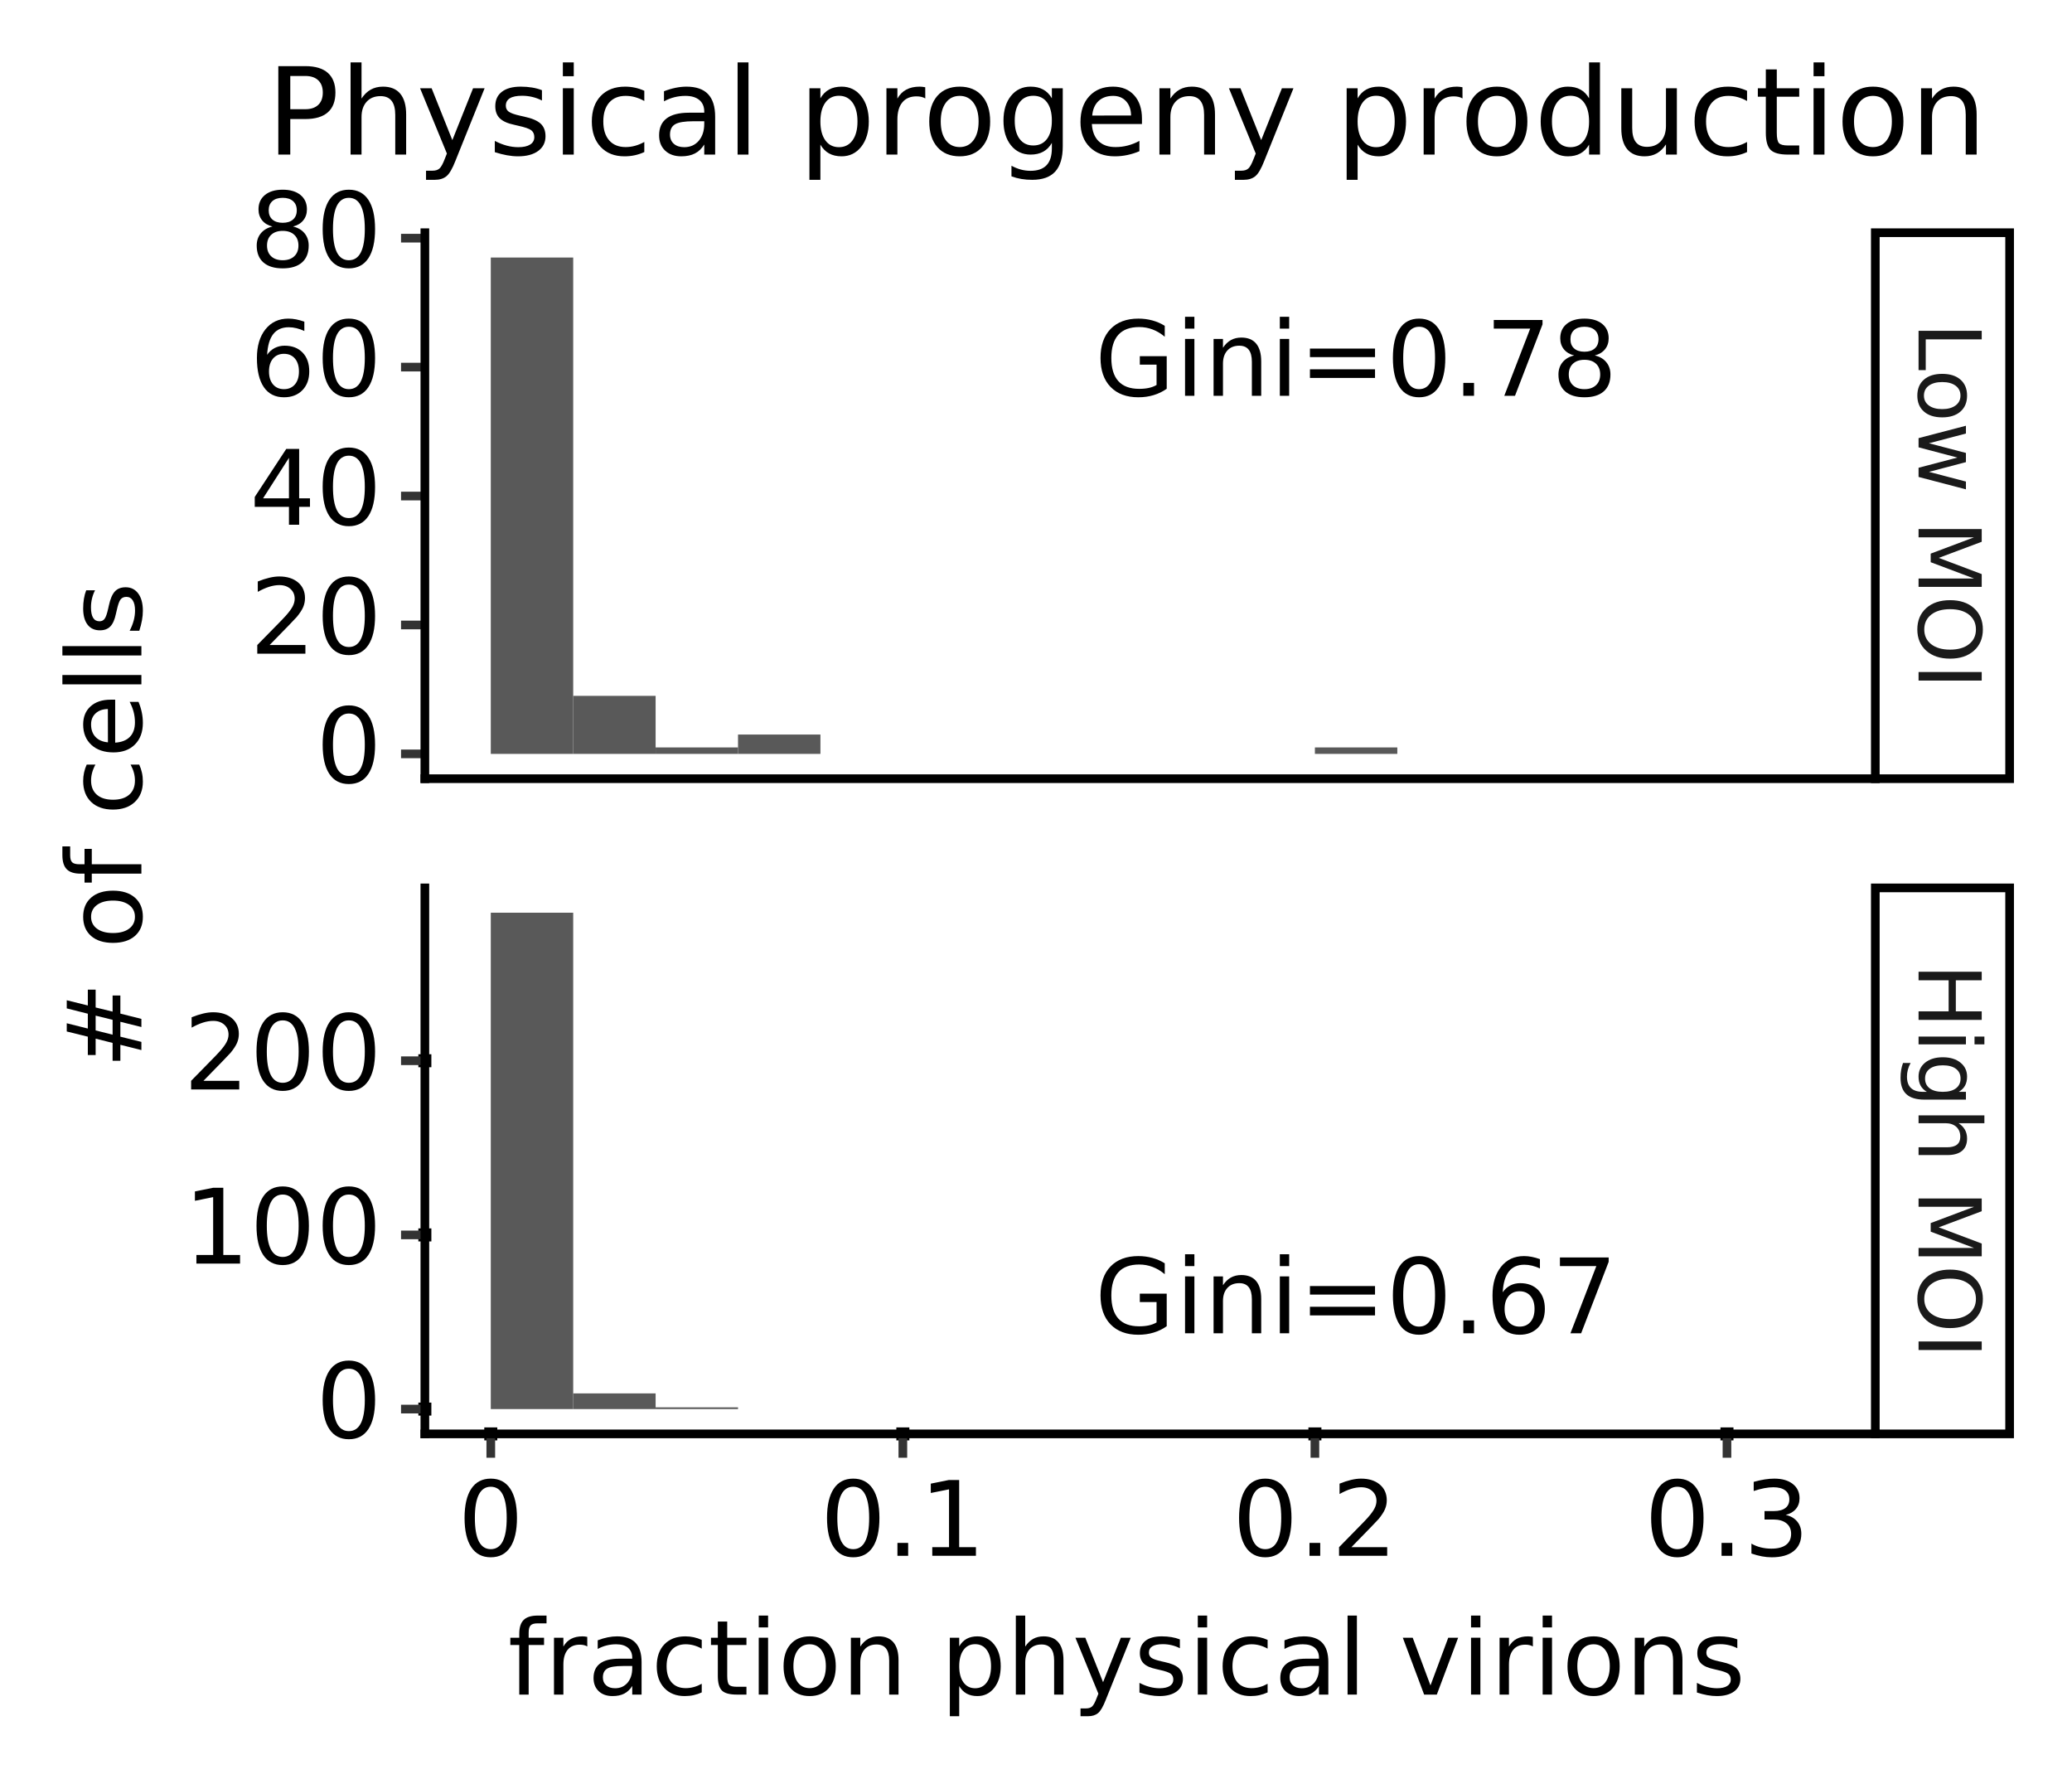
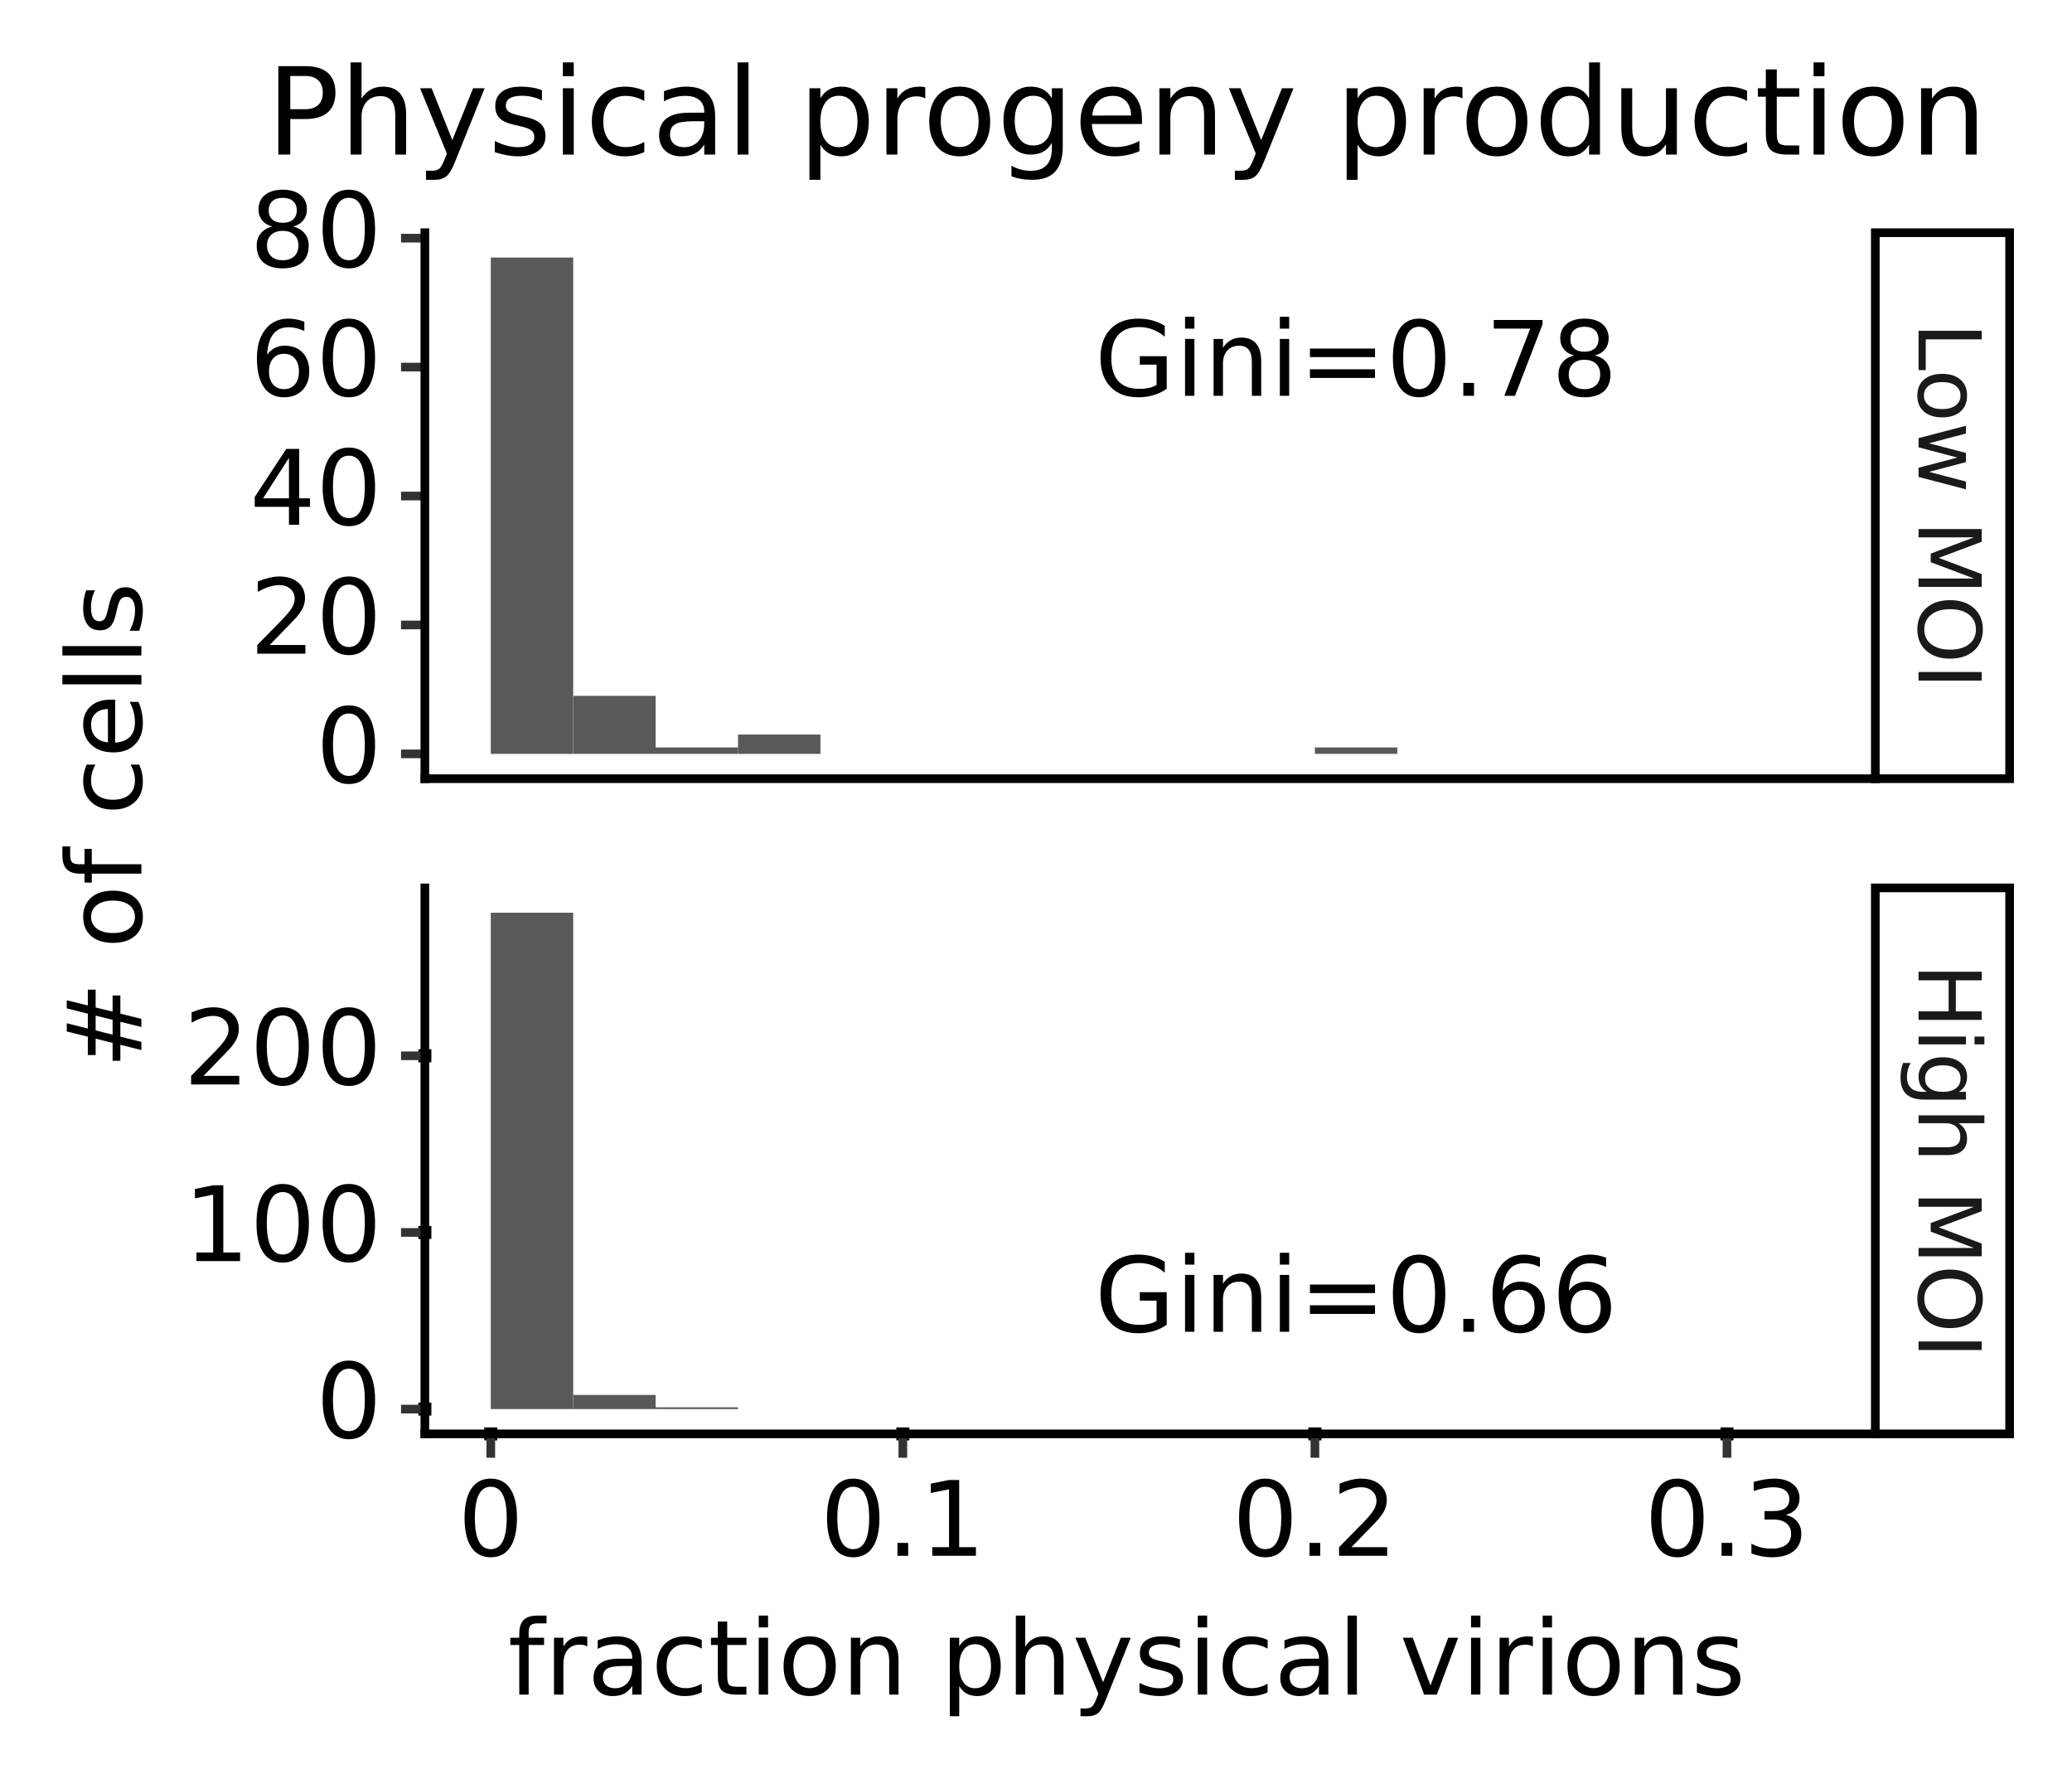
<svg xmlns="http://www.w3.org/2000/svg" xmlns:xlink="http://www.w3.org/1999/xlink" width="239.134pt" height="205.229pt" viewBox="0 0 239.134 205.229" version="1.1">
  <defs>
    <style type="text/css">*{stroke-linejoin: round; stroke-linecap: butt}</style>
  </defs>
  <g id="figure_1">
    <g id="patch_1">
      <path d="M 0 205.229  L 239.134 205.229  L 239.134 0  L 0 0  z " style="fill: #ffffff; stroke: #ffffff; stroke-linejoin: miter" />
    </g>
    <g id="axes_1">
      <g id="patch_2">
        <path d="M 49.034 89.851  L 216.434 89.851  L 216.434 26.851  L 49.034 26.851  z " style="fill: #ffffff" />
      </g>
      <g id="matplotlib.axis_1">
        <g id="xtick_1" />
        <g id="xtick_2" />
        <g id="xtick_3" />
        <g id="xtick_4" />
        <g id="xtick_5" />
        <g id="xtick_6" />
        <g id="xtick_7" />
      </g>
      <g id="matplotlib.axis_2">
        <g id="ytick_1">
          <g id="line2d_1">
            <path d="M 49.034 86.988  " style="fill: none; stroke: #000000; stroke-width: 1.5" />
            <defs>
-               <path id="m55d91dad5a" d="M 0 0  L -2.75 0  " style="stroke: #333333" />
+               <path id="mefd0b04735" d="M 0 0  L -2.75 0  " style="stroke: #333333" />
            </defs>
            <g>
-               <use xlink:href="#m55d91dad5a" x="49.034" y="86.988" style="stroke: #333333" />
+               <use xlink:href="#mefd0b04735" x="49.034" y="86.988" style="stroke: #333333" />
            </g>
          </g>
          <g id="text_1">
            <g transform="translate(36.44875 90.29876)scale(0.12 -0.12)">
              <defs>
                <path id="DejaVuSans-30" d="M 2034 4250  Q 1547 4250 1301 3770  Q 1056 3291 1056 2328  Q 1056 1369 1301 889  Q 1547 409 2034 409  Q 2525 409 2770 889  Q 3016 1369 3016 2328  Q 3016 3291 2770 3770  Q 2525 4250 2034 4250  z M 2034 4750  Q 2819 4750 3233 4129  Q 3647 3509 3647 2328  Q 3647 1150 3233 529  Q 2819 -91 2034 -91  Q 1250 -91 836 529  Q 422 1150 422 2328  Q 422 3509 836 4129  Q 1250 4750 2034 4750  z " transform="scale(0.015625)" />
              </defs>
              <use xlink:href="#DejaVuSans-30" />
            </g>
          </g>
        </g>
        <g id="ytick_2">
          <g id="line2d_2">
            <path d="M 49.034 72.111  " style="fill: none; stroke: #000000; stroke-width: 1.5" />
            <g>
-               <use xlink:href="#m55d91dad5a" x="49.034" y="72.111" style="stroke: #333333" />
+               <use xlink:href="#mefd0b04735" x="49.034" y="72.111" style="stroke: #333333" />
            </g>
          </g>
          <g id="text_2">
            <g transform="translate(28.81375 75.42273)scale(0.12 -0.12)">
              <defs>
                <path id="DejaVuSans-32" d="M 1228 531  L 3431 531  L 3431 0  L 469 0  L 469 531  Q 828 903 1448 1529  Q 2069 2156 2228 2338  Q 2531 2678 2651 2914  Q 2772 3150 2772 3378  Q 2772 3750 2511 3984  Q 2250 4219 1831 4219  Q 1534 4219 1204 4116  Q 875 4013 500 3803  L 500 4441  Q 881 4594 1212 4672  Q 1544 4750 1819 4750  Q 2544 4750 2975 4387  Q 3406 4025 3406 3419  Q 3406 3131 3298 2873  Q 3191 2616 2906 2266  Q 2828 2175 2409 1742  Q 1991 1309 1228 531  z " transform="scale(0.015625)" />
              </defs>
              <use xlink:href="#DejaVuSans-32" />
              <use xlink:href="#DejaVuSans-30" x="63.623" />
            </g>
          </g>
        </g>
        <g id="ytick_3">
          <g id="line2d_3">
            <path d="M 49.034 57.235  " style="fill: none; stroke: #000000; stroke-width: 1.5" />
            <g>
-               <use xlink:href="#m55d91dad5a" x="49.034" y="57.235" style="stroke: #333333" />
+               <use xlink:href="#mefd0b04735" x="49.034" y="57.235" style="stroke: #333333" />
            </g>
          </g>
          <g id="text_3">
            <g transform="translate(28.81375 60.5467)scale(0.12 -0.12)">
              <defs>
                <path id="DejaVuSans-34" d="M 2419 4116  L 825 1625  L 2419 1625  L 2419 4116  z M 2253 4666  L 3047 4666  L 3047 1625  L 3713 1625  L 3713 1100  L 3047 1100  L 3047 0  L 2419 0  L 2419 1100  L 313 1100  L 313 1709  L 2253 4666  z " transform="scale(0.015625)" />
              </defs>
              <use xlink:href="#DejaVuSans-34" />
              <use xlink:href="#DejaVuSans-30" x="63.623" />
            </g>
          </g>
        </g>
        <g id="ytick_4">
          <g id="line2d_4">
            <path d="M 49.034 42.359  " style="fill: none; stroke: #000000; stroke-width: 1.5" />
            <g>
-               <use xlink:href="#m55d91dad5a" x="49.034" y="42.359" style="stroke: #333333" />
+               <use xlink:href="#mefd0b04735" x="49.034" y="42.359" style="stroke: #333333" />
            </g>
          </g>
          <g id="text_4">
            <g transform="translate(28.81375 45.67066)scale(0.12 -0.12)">
              <defs>
                <path id="DejaVuSans-36" d="M 2113 2584  Q 1688 2584 1439 2293  Q 1191 2003 1191 1497  Q 1191 994 1439 701  Q 1688 409 2113 409  Q 2538 409 2786 701  Q 3034 994 3034 1497  Q 3034 2003 2786 2293  Q 2538 2584 2113 2584  z M 3366 4563  L 3366 3988  Q 3128 4100 2886 4159  Q 2644 4219 2406 4219  Q 1781 4219 1451 3797  Q 1122 3375 1075 2522  Q 1259 2794 1537 2939  Q 1816 3084 2150 3084  Q 2853 3084 3261 2657  Q 3669 2231 3669 1497  Q 3669 778 3244 343  Q 2819 -91 2113 -91  Q 1303 -91 875 529  Q 447 1150 447 2328  Q 447 3434 972 4092  Q 1497 4750 2381 4750  Q 2619 4750 2861 4703  Q 3103 4656 3366 4563  z " transform="scale(0.015625)" />
              </defs>
              <use xlink:href="#DejaVuSans-36" />
              <use xlink:href="#DejaVuSans-30" x="63.623" />
            </g>
          </g>
        </g>
        <g id="ytick_5">
          <g id="line2d_5">
            <path d="M 49.034 27.483  " style="fill: none; stroke: #000000; stroke-width: 1.5" />
            <g>
-               <use xlink:href="#m55d91dad5a" x="49.034" y="27.483" style="stroke: #333333" />
+               <use xlink:href="#mefd0b04735" x="49.034" y="27.483" style="stroke: #333333" />
            </g>
          </g>
          <g id="text_5">
            <g transform="translate(28.81375 30.79463)scale(0.12 -0.12)">
              <defs>
                <path id="DejaVuSans-38" d="M 2034 2216  Q 1584 2216 1326 1975  Q 1069 1734 1069 1313  Q 1069 891 1326 650  Q 1584 409 2034 409  Q 2484 409 2743 651  Q 3003 894 3003 1313  Q 3003 1734 2745 1975  Q 2488 2216 2034 2216  z M 1403 2484  Q 997 2584 770 2862  Q 544 3141 544 3541  Q 544 4100 942 4425  Q 1341 4750 2034 4750  Q 2731 4750 3128 4425  Q 3525 4100 3525 3541  Q 3525 3141 3298 2862  Q 3072 2584 2669 2484  Q 3125 2378 3379 2068  Q 3634 1759 3634 1313  Q 3634 634 3220 271  Q 2806 -91 2034 -91  Q 1263 -91 848 271  Q 434 634 434 1313  Q 434 1759 690 2068  Q 947 2378 1403 2484  z M 1172 3481  Q 1172 3119 1398 2916  Q 1625 2713 2034 2713  Q 2441 2713 2670 2916  Q 2900 3119 2900 3481  Q 2900 3844 2670 4047  Q 2441 4250 2034 4250  Q 1625 4250 1398 4047  Q 1172 3844 1172 3481  z " transform="scale(0.015625)" />
              </defs>
              <use xlink:href="#DejaVuSans-38" />
              <use xlink:href="#DejaVuSans-30" x="63.623" />
            </g>
          </g>
        </g>
        <g id="ytick_6" />
        <g id="ytick_7" />
        <g id="ytick_8" />
        <g id="ytick_9" />
        <g id="text_6">
          <g transform="translate(16.31812 123.3265)rotate(-90)scale(0.12 -0.12)">
            <defs>
              <path id="DejaVuSans-23" d="M 3272 2816  L 2363 2816  L 2100 1772  L 3016 1772  L 3272 2816  z M 2803 4594  L 2478 3297  L 3391 3297  L 3719 4594  L 4219 4594  L 3897 3297  L 4872 3297  L 4872 2816  L 3775 2816  L 3519 1772  L 4513 1772  L 4513 1294  L 3397 1294  L 3072 0  L 2572 0  L 2894 1294  L 1978 1294  L 1656 0  L 1153 0  L 1478 1294  L 494 1294  L 494 1772  L 1594 1772  L 1856 2816  L 850 2816  L 850 3297  L 1978 3297  L 2297 4594  L 2803 4594  z " transform="scale(0.015625)" />
              <path id="DejaVuSans-20" transform="scale(0.015625)" />
              <path id="DejaVuSans-6f" d="M 1959 3097  Q 1497 3097 1228 2736  Q 959 2375 959 1747  Q 959 1119 1226 758  Q 1494 397 1959 397  Q 2419 397 2687 759  Q 2956 1122 2956 1747  Q 2956 2369 2687 2733  Q 2419 3097 1959 3097  z M 1959 3584  Q 2709 3584 3137 3096  Q 3566 2609 3566 1747  Q 3566 888 3137 398  Q 2709 -91 1959 -91  Q 1206 -91 779 398  Q 353 888 353 1747  Q 353 2609 779 3096  Q 1206 3584 1959 3584  z " transform="scale(0.015625)" />
              <path id="DejaVuSans-66" d="M 2375 4863  L 2375 4384  L 1825 4384  Q 1516 4384 1395 4259  Q 1275 4134 1275 3809  L 1275 3500  L 2222 3500  L 2222 3053  L 1275 3053  L 1275 0  L 697 0  L 697 3053  L 147 3053  L 147 3500  L 697 3500  L 697 3744  Q 697 4328 969 4595  Q 1241 4863 1831 4863  L 2375 4863  z " transform="scale(0.015625)" />
              <path id="DejaVuSans-63" d="M 3122 3366  L 3122 2828  Q 2878 2963 2633 3030  Q 2388 3097 2138 3097  Q 1578 3097 1268 2742  Q 959 2388 959 1747  Q 959 1106 1268 751  Q 1578 397 2138 397  Q 2388 397 2633 464  Q 2878 531 3122 666  L 3122 134  Q 2881 22 2623 -34  Q 2366 -91 2075 -91  Q 1284 -91 818 406  Q 353 903 353 1747  Q 353 2603 823 3093  Q 1294 3584 2113 3584  Q 2378 3584 2631 3529  Q 2884 3475 3122 3366  z " transform="scale(0.015625)" />
              <path id="DejaVuSans-65" d="M 3597 1894  L 3597 1613  L 953 1613  Q 991 1019 1311 708  Q 1631 397 2203 397  Q 2534 397 2845 478  Q 3156 559 3463 722  L 3463 178  Q 3153 47 2828 -22  Q 2503 -91 2169 -91  Q 1331 -91 842 396  Q 353 884 353 1716  Q 353 2575 817 3079  Q 1281 3584 2069 3584  Q 2775 3584 3186 3129  Q 3597 2675 3597 1894  z M 3022 2063  Q 3016 2534 2758 2815  Q 2500 3097 2075 3097  Q 1594 3097 1305 2825  Q 1016 2553 972 2059  L 3022 2063  z " transform="scale(0.015625)" />
              <path id="DejaVuSans-6c" d="M 603 4863  L 1178 4863  L 1178 0  L 603 0  L 603 4863  z " transform="scale(0.015625)" />
              <path id="DejaVuSans-73" d="M 2834 3397  L 2834 2853  Q 2591 2978 2328 3040  Q 2066 3103 1784 3103  Q 1356 3103 1142 2972  Q 928 2841 928 2578  Q 928 2378 1081 2264  Q 1234 2150 1697 2047  L 1894 2003  Q 2506 1872 2764 1633  Q 3022 1394 3022 966  Q 3022 478 2636 193  Q 2250 -91 1575 -91  Q 1294 -91 989 -36  Q 684 19 347 128  L 347 722  Q 666 556 975 473  Q 1284 391 1588 391  Q 1994 391 2212 530  Q 2431 669 2431 922  Q 2431 1156 2273 1281  Q 2116 1406 1581 1522  L 1381 1569  Q 847 1681 609 1914  Q 372 2147 372 2553  Q 372 3047 722 3315  Q 1072 3584 1716 3584  Q 2034 3584 2315 3537  Q 2597 3491 2834 3397  z " transform="scale(0.015625)" />
            </defs>
            <use xlink:href="#DejaVuSans-23" />
            <use xlink:href="#DejaVuSans-20" x="83.789" />
            <use xlink:href="#DejaVuSans-6f" x="115.576" />
            <use xlink:href="#DejaVuSans-66" x="176.758" />
            <use xlink:href="#DejaVuSans-20" x="211.963" />
            <use xlink:href="#DejaVuSans-63" x="243.75" />
            <use xlink:href="#DejaVuSans-65" x="298.73" />
            <use xlink:href="#DejaVuSans-6c" x="360.254" />
            <use xlink:href="#DejaVuSans-6c" x="388.037" />
            <use xlink:href="#DejaVuSans-73" x="415.82" />
          </g>
        </g>
      </g>
      <g id="PolyCollection_1">
-         <path d="M 56.643 86.988  L 56.643 29.715  L 66.154 29.715  L 66.154 86.988  z " clip-path="url(#p3b69193d3e)" style="fill: #595959" />
-         <path d="M 66.154 86.988  L 66.154 80.293  L 75.666 80.293  L 75.666 86.988  z " clip-path="url(#p3b69193d3e)" style="fill: #595959" />
-         <path d="M 75.666 86.988  L 75.666 86.244  L 85.177 86.244  L 85.177 86.988  z " clip-path="url(#p3b69193d3e)" style="fill: #595959" />
-         <path d="M 85.177 86.988  L 85.177 84.756  L 94.688 84.756  L 94.688 86.988  z " clip-path="url(#p3b69193d3e)" style="fill: #595959" />
-         <path d="M 94.688 86.988  L 94.688 86.988  L 104.2 86.988  L 104.2 86.988  z " clip-path="url(#p3b69193d3e)" style="fill: #595959" />
-         <path d="M 104.2 86.988  L 104.2 86.988  L 113.711 86.988  L 113.711 86.988  z " clip-path="url(#p3b69193d3e)" style="fill: #595959" />
-         <path d="M 113.711 86.988  L 113.711 86.988  L 123.222 86.988  L 123.222 86.988  z " clip-path="url(#p3b69193d3e)" style="fill: #595959" />
-         <path d="M 123.222 86.988  L 123.222 86.988  L 132.734 86.988  L 132.734 86.988  z " clip-path="url(#p3b69193d3e)" style="fill: #595959" />
-         <path d="M 132.734 86.988  L 132.734 86.988  L 142.245 86.988  L 142.245 86.988  z " clip-path="url(#p3b69193d3e)" style="fill: #595959" />
-         <path d="M 142.245 86.988  L 142.245 86.988  L 151.756 86.988  L 151.756 86.988  z " clip-path="url(#p3b69193d3e)" style="fill: #595959" />
-         <path d="M 151.756 86.988  L 151.756 86.244  L 161.268 86.244  L 161.268 86.988  z " clip-path="url(#p3b69193d3e)" style="fill: #595959" />
-         <path d="M 161.268 86.988  L 161.268 86.988  L 170.779 86.988  L 170.779 86.988  z " clip-path="url(#p3b69193d3e)" style="fill: #595959" />
-         <path d="M 170.779 86.988  L 170.779 86.988  L 180.291 86.988  L 180.291 86.988  z " clip-path="url(#p3b69193d3e)" style="fill: #595959" />
-         <path d="M 180.291 86.988  L 180.291 86.988  L 189.802 86.988  L 189.802 86.988  z " clip-path="url(#p3b69193d3e)" style="fill: #595959" />
-         <path d="M 189.802 86.988  L 189.802 86.988  L 199.313 86.988  L 199.313 86.988  z " clip-path="url(#p3b69193d3e)" style="fill: #595959" />
-         <path d="M 199.313 86.988  L 199.313 86.988  L 208.825 86.988  L 208.825 86.988  z " clip-path="url(#p3b69193d3e)" style="fill: #595959" />
+         <path d="M 56.643 86.988  L 56.643 29.715  L 66.154 29.715  L 66.154 86.988  z " clip-path="url(#pd4cbf4fcef)" style="fill: #595959" />
+         <path d="M 66.154 86.988  L 66.154 80.293  L 75.666 80.293  L 75.666 86.988  z " clip-path="url(#pd4cbf4fcef)" style="fill: #595959" />
+         <path d="M 75.666 86.988  L 75.666 86.244  L 85.177 86.244  L 85.177 86.988  z " clip-path="url(#pd4cbf4fcef)" style="fill: #595959" />
+         <path d="M 85.177 86.988  L 85.177 84.756  L 94.688 84.756  L 94.688 86.988  z " clip-path="url(#pd4cbf4fcef)" style="fill: #595959" />
+         <path d="M 94.688 86.988  L 94.688 86.988  L 104.2 86.988  L 104.2 86.988  z " clip-path="url(#pd4cbf4fcef)" style="fill: #595959" />
+         <path d="M 104.2 86.988  L 104.2 86.988  L 113.711 86.988  L 113.711 86.988  z " clip-path="url(#pd4cbf4fcef)" style="fill: #595959" />
+         <path d="M 113.711 86.988  L 113.711 86.988  L 123.222 86.988  L 123.222 86.988  z " clip-path="url(#pd4cbf4fcef)" style="fill: #595959" />
+         <path d="M 123.222 86.988  L 123.222 86.988  L 132.734 86.988  L 132.734 86.988  z " clip-path="url(#pd4cbf4fcef)" style="fill: #595959" />
+         <path d="M 132.734 86.988  L 132.734 86.988  L 142.245 86.988  L 142.245 86.988  z " clip-path="url(#pd4cbf4fcef)" style="fill: #595959" />
+         <path d="M 142.245 86.988  L 142.245 86.988  L 151.756 86.988  L 151.756 86.988  z " clip-path="url(#pd4cbf4fcef)" style="fill: #595959" />
+         <path d="M 151.756 86.988  L 151.756 86.244  L 161.268 86.244  L 161.268 86.988  z " clip-path="url(#pd4cbf4fcef)" style="fill: #595959" />
+         <path d="M 161.268 86.988  L 161.268 86.988  L 170.779 86.988  L 170.779 86.988  z " clip-path="url(#pd4cbf4fcef)" style="fill: #595959" />
+         <path d="M 170.779 86.988  L 170.779 86.988  L 180.291 86.988  L 180.291 86.988  z " clip-path="url(#pd4cbf4fcef)" style="fill: #595959" />
+         <path d="M 180.291 86.988  L 180.291 86.988  L 189.802 86.988  L 189.802 86.988  z " clip-path="url(#pd4cbf4fcef)" style="fill: #595959" />
+         <path d="M 189.802 86.988  L 189.802 86.988  L 199.313 86.988  L 199.313 86.988  z " clip-path="url(#pd4cbf4fcef)" style="fill: #595959" />
+         <path d="M 199.313 86.988  L 199.313 86.988  L 208.825 86.988  L 208.825 86.988  z " clip-path="url(#pd4cbf4fcef)" style="fill: #595959" />
      </g>
      <g id="text_7">
-         <g clip-path="url(#p3b69193d3e)">
+         <g clip-path="url(#pd4cbf4fcef)">
          <g transform="translate(126.3397 45.67066)scale(0.12 -0.12)">
            <defs>
              <path id="DejaVuSans-47" d="M 3809 666  L 3809 1919  L 2778 1919  L 2778 2438  L 4434 2438  L 4434 434  Q 4069 175 3628 42  Q 3188 -91 2688 -91  Q 1594 -91 976 548  Q 359 1188 359 2328  Q 359 3472 976 4111  Q 1594 4750 2688 4750  Q 3144 4750 3555 4637  Q 3966 4525 4313 4306  L 4313 3634  Q 3963 3931 3569 4081  Q 3175 4231 2741 4231  Q 1884 4231 1454 3753  Q 1025 3275 1025 2328  Q 1025 1384 1454 906  Q 1884 428 2741 428  Q 3075 428 3337 486  Q 3600 544 3809 666  z " transform="scale(0.015625)" />
              <path id="DejaVuSans-69" d="M 603 3500  L 1178 3500  L 1178 0  L 603 0  L 603 3500  z M 603 4863  L 1178 4863  L 1178 4134  L 603 4134  L 603 4863  z " transform="scale(0.015625)" />
              <path id="DejaVuSans-6e" d="M 3513 2113  L 3513 0  L 2938 0  L 2938 2094  Q 2938 2591 2744 2837  Q 2550 3084 2163 3084  Q 1697 3084 1428 2787  Q 1159 2491 1159 1978  L 1159 0  L 581 0  L 581 3500  L 1159 3500  L 1159 2956  Q 1366 3272 1645 3428  Q 1925 3584 2291 3584  Q 2894 3584 3203 3211  Q 3513 2838 3513 2113  z " transform="scale(0.015625)" />
              <path id="DejaVuSans-3d" d="M 678 2906  L 4684 2906  L 4684 2381  L 678 2381  L 678 2906  z M 678 1631  L 4684 1631  L 4684 1100  L 678 1100  L 678 1631  z " transform="scale(0.015625)" />
              <path id="DejaVuSans-2e" d="M 684 794  L 1344 794  L 1344 0  L 684 0  L 684 794  z " transform="scale(0.015625)" />
              <path id="DejaVuSans-37" d="M 525 4666  L 3525 4666  L 3525 4397  L 1831 0  L 1172 0  L 2766 4134  L 525 4134  L 525 4666  z " transform="scale(0.015625)" />
            </defs>
            <use xlink:href="#DejaVuSans-47" />
            <use xlink:href="#DejaVuSans-69" x="77.49" />
            <use xlink:href="#DejaVuSans-6e" x="105.273" />
            <use xlink:href="#DejaVuSans-69" x="168.652" />
            <use xlink:href="#DejaVuSans-3d" x="196.436" />
            <use xlink:href="#DejaVuSans-30" x="280.225" />
            <use xlink:href="#DejaVuSans-2e" x="343.848" />
            <use xlink:href="#DejaVuSans-37" x="375.635" />
            <use xlink:href="#DejaVuSans-38" x="439.258" />
          </g>
        </g>
      </g>
      <g id="patch_3">
        <path d="M 216.434 89.851  L 231.934 89.851  L 231.934 26.851  L 216.434 26.851  L 216.434 89.851  z " style="fill: none; stroke: #000000; stroke-linejoin: miter" />
      </g>
      <g id="patch_4">
        <path d="M 49.034 89.851  L 49.034 26.851  " style="fill: none; stroke: #000000; stroke-linejoin: miter; stroke-linecap: square" />
      </g>
      <g id="patch_5">
        <path d="M 49.034 89.851  L 216.434 89.851  " style="fill: none; stroke: #000000; stroke-linejoin: miter; stroke-linecap: square" />
      </g>
      <g id="text_8">
        <g style="fill: #1a1a1a" transform="translate(221.4244 37.19021)rotate(-270)scale(0.1 -0.1)">
          <defs>
            <path id="DejaVuSans-4c" d="M 628 4666  L 1259 4666  L 1259 531  L 3531 531  L 3531 0  L 628 0  L 628 4666  z " transform="scale(0.015625)" />
            <path id="DejaVuSans-77" d="M 269 3500  L 844 3500  L 1563 769  L 2278 3500  L 2956 3500  L 3675 769  L 4391 3500  L 4966 3500  L 4050 0  L 3372 0  L 2619 2869  L 1863 0  L 1184 0  L 269 3500  z " transform="scale(0.015625)" />
            <path id="DejaVuSans-4d" d="M 628 4666  L 1569 4666  L 2759 1491  L 3956 4666  L 4897 4666  L 4897 0  L 4281 0  L 4281 4097  L 3078 897  L 2444 897  L 1241 4097  L 1241 0  L 628 0  L 628 4666  z " transform="scale(0.015625)" />
            <path id="DejaVuSans-4f" d="M 2522 4238  Q 1834 4238 1429 3725  Q 1025 3213 1025 2328  Q 1025 1447 1429 934  Q 1834 422 2522 422  Q 3209 422 3611 934  Q 4013 1447 4013 2328  Q 4013 3213 3611 3725  Q 3209 4238 2522 4238  z M 2522 4750  Q 3503 4750 4090 4092  Q 4678 3434 4678 2328  Q 4678 1225 4090 567  Q 3503 -91 2522 -91  Q 1538 -91 948 565  Q 359 1222 359 2328  Q 359 3434 948 4092  Q 1538 4750 2522 4750  z " transform="scale(0.015625)" />
            <path id="DejaVuSans-49" d="M 628 4666  L 1259 4666  L 1259 0  L 628 0  L 628 4666  z " transform="scale(0.015625)" />
          </defs>
          <use xlink:href="#DejaVuSans-4c" />
          <use xlink:href="#DejaVuSans-6f" x="53.963" />
          <use xlink:href="#DejaVuSans-77" x="115.145" />
          <use xlink:href="#DejaVuSans-20" x="196.932" />
          <use xlink:href="#DejaVuSans-4d" x="228.719" />
          <use xlink:href="#DejaVuSans-4f" x="314.998" />
          <use xlink:href="#DejaVuSans-49" x="393.709" />
        </g>
      </g>
    </g>
    <g id="axes_2">
      <g id="patch_6">
        <path d="M 49.034 165.451  L 216.434 165.451  L 216.434 102.451  L 49.034 102.451  z " style="fill: #ffffff" />
      </g>
      <g id="matplotlib.axis_3">
        <g id="xtick_8">
          <g id="line2d_6">
            <path d="M 56.643 165.451  " style="fill: none; stroke: #000000; stroke-width: 1.5; stroke-linecap: square" />
            <defs>
-               <path id="md3e1177bb8" d="M 0 0  L 0 2.75  " style="stroke: #333333" />
+               <path id="mb313ef543c" d="M 0 0  L 0 2.75  " style="stroke: #333333" />
            </defs>
            <g>
-               <use xlink:href="#md3e1177bb8" x="56.643" y="165.451" style="stroke: #333333" />
+               <use xlink:href="#mb313ef543c" x="56.643" y="165.451" style="stroke: #333333" />
            </g>
          </g>
          <g id="text_9">
            <g transform="translate(52.82534 179.5193)scale(0.12 -0.12)">
              <use xlink:href="#DejaVuSans-30" />
            </g>
          </g>
        </g>
        <g id="xtick_9">
          <g id="line2d_7">
            <path d="M 104.2 165.451  " style="fill: none; stroke: #000000; stroke-width: 1.5; stroke-linecap: square" />
            <g>
-               <use xlink:href="#md3e1177bb8" x="104.2" y="165.451" style="stroke: #333333" />
+               <use xlink:href="#mb313ef543c" x="104.2" y="165.451" style="stroke: #333333" />
            </g>
          </g>
          <g id="text_10">
            <g transform="translate(94.65778 179.5193)scale(0.12 -0.12)">
              <defs>
                <path id="DejaVuSans-31" d="M 794 531  L 1825 531  L 1825 4091  L 703 3866  L 703 4441  L 1819 4666  L 2450 4666  L 2450 531  L 3481 531  L 3481 0  L 794 0  L 794 531  z " transform="scale(0.015625)" />
              </defs>
              <use xlink:href="#DejaVuSans-30" />
              <use xlink:href="#DejaVuSans-2e" x="63.623" />
              <use xlink:href="#DejaVuSans-31" x="95.41" />
            </g>
          </g>
        </g>
        <g id="xtick_10">
          <g id="line2d_8">
            <path d="M 151.756 165.451  " style="fill: none; stroke: #000000; stroke-width: 1.5; stroke-linecap: square" />
            <g>
-               <use xlink:href="#md3e1177bb8" x="151.756" y="165.451" style="stroke: #333333" />
+               <use xlink:href="#mb313ef543c" x="151.756" y="165.451" style="stroke: #333333" />
            </g>
          </g>
          <g id="text_11">
            <g transform="translate(142.2146 179.5193)scale(0.12 -0.12)">
              <use xlink:href="#DejaVuSans-30" />
              <use xlink:href="#DejaVuSans-2e" x="63.623" />
              <use xlink:href="#DejaVuSans-32" x="95.41" />
            </g>
          </g>
        </g>
        <g id="xtick_11">
          <g id="line2d_9">
            <path d="M 199.313 165.451  " style="fill: none; stroke: #000000; stroke-width: 1.5; stroke-linecap: square" />
            <g>
-               <use xlink:href="#md3e1177bb8" x="199.313" y="165.451" style="stroke: #333333" />
+               <use xlink:href="#mb313ef543c" x="199.313" y="165.451" style="stroke: #333333" />
            </g>
          </g>
          <g id="text_12">
            <g transform="translate(189.7714 179.5193)scale(0.12 -0.12)">
              <defs>
                <path id="DejaVuSans-33" d="M 2597 2516  Q 3050 2419 3304 2112  Q 3559 1806 3559 1356  Q 3559 666 3084 287  Q 2609 -91 1734 -91  Q 1441 -91 1130 -33  Q 819 25 488 141  L 488 750  Q 750 597 1062 519  Q 1375 441 1716 441  Q 2309 441 2620 675  Q 2931 909 2931 1356  Q 2931 1769 2642 2001  Q 2353 2234 1838 2234  L 1294 2234  L 1294 2753  L 1863 2753  Q 2328 2753 2575 2939  Q 2822 3125 2822 3475  Q 2822 3834 2567 4026  Q 2313 4219 1838 4219  Q 1578 4219 1281 4162  Q 984 4106 628 3988  L 628 4550  Q 988 4650 1302 4700  Q 1616 4750 1894 4750  Q 2613 4750 3031 4423  Q 3450 4097 3450 3541  Q 3450 3153 3228 2886  Q 3006 2619 2597 2516  z " transform="scale(0.015625)" />
              </defs>
              <use xlink:href="#DejaVuSans-30" />
              <use xlink:href="#DejaVuSans-2e" x="63.623" />
              <use xlink:href="#DejaVuSans-33" x="95.41" />
            </g>
          </g>
        </g>
        <g id="xtick_12" />
        <g id="xtick_13" />
        <g id="xtick_14" />
        <g id="text_13">
          <g transform="translate(58.62344 195.533)scale(0.12 -0.12)">
            <defs>
              <path id="DejaVuSans-72" d="M 2631 2963  Q 2534 3019 2420 3045  Q 2306 3072 2169 3072  Q 1681 3072 1420 2755  Q 1159 2438 1159 1844  L 1159 0  L 581 0  L 581 3500  L 1159 3500  L 1159 2956  Q 1341 3275 1631 3429  Q 1922 3584 2338 3584  Q 2397 3584 2469 3576  Q 2541 3569 2628 3553  L 2631 2963  z " transform="scale(0.015625)" />
              <path id="DejaVuSans-61" d="M 2194 1759  Q 1497 1759 1228 1600  Q 959 1441 959 1056  Q 959 750 1161 570  Q 1363 391 1709 391  Q 2188 391 2477 730  Q 2766 1069 2766 1631  L 2766 1759  L 2194 1759  z M 3341 1997  L 3341 0  L 2766 0  L 2766 531  Q 2569 213 2275 61  Q 1981 -91 1556 -91  Q 1019 -91 701 211  Q 384 513 384 1019  Q 384 1609 779 1909  Q 1175 2209 1959 2209  L 2766 2209  L 2766 2266  Q 2766 2663 2505 2880  Q 2244 3097 1772 3097  Q 1472 3097 1187 3025  Q 903 2953 641 2809  L 641 3341  Q 956 3463 1253 3523  Q 1550 3584 1831 3584  Q 2591 3584 2966 3190  Q 3341 2797 3341 1997  z " transform="scale(0.015625)" />
              <path id="DejaVuSans-74" d="M 1172 4494  L 1172 3500  L 2356 3500  L 2356 3053  L 1172 3053  L 1172 1153  Q 1172 725 1289 603  Q 1406 481 1766 481  L 2356 481  L 2356 0  L 1766 0  Q 1100 0 847 248  Q 594 497 594 1153  L 594 3053  L 172 3053  L 172 3500  L 594 3500  L 594 4494  L 1172 4494  z " transform="scale(0.015625)" />
              <path id="DejaVuSans-70" d="M 1159 525  L 1159 -1331  L 581 -1331  L 581 3500  L 1159 3500  L 1159 2969  Q 1341 3281 1617 3432  Q 1894 3584 2278 3584  Q 2916 3584 3314 3078  Q 3713 2572 3713 1747  Q 3713 922 3314 415  Q 2916 -91 2278 -91  Q 1894 -91 1617 61  Q 1341 213 1159 525  z M 3116 1747  Q 3116 2381 2855 2742  Q 2594 3103 2138 3103  Q 1681 3103 1420 2742  Q 1159 2381 1159 1747  Q 1159 1113 1420 752  Q 1681 391 2138 391  Q 2594 391 2855 752  Q 3116 1113 3116 1747  z " transform="scale(0.015625)" />
              <path id="DejaVuSans-68" d="M 3513 2113  L 3513 0  L 2938 0  L 2938 2094  Q 2938 2591 2744 2837  Q 2550 3084 2163 3084  Q 1697 3084 1428 2787  Q 1159 2491 1159 1978  L 1159 0  L 581 0  L 581 4863  L 1159 4863  L 1159 2956  Q 1366 3272 1645 3428  Q 1925 3584 2291 3584  Q 2894 3584 3203 3211  Q 3513 2838 3513 2113  z " transform="scale(0.015625)" />
              <path id="DejaVuSans-79" d="M 2059 -325  Q 1816 -950 1584 -1140  Q 1353 -1331 966 -1331  L 506 -1331  L 506 -850  L 844 -850  Q 1081 -850 1212 -737  Q 1344 -625 1503 -206  L 1606 56  L 191 3500  L 800 3500  L 1894 763  L 2988 3500  L 3597 3500  L 2059 -325  z " transform="scale(0.015625)" />
              <path id="DejaVuSans-76" d="M 191 3500  L 800 3500  L 1894 563  L 2988 3500  L 3597 3500  L 2284 0  L 1503 0  L 191 3500  z " transform="scale(0.015625)" />
            </defs>
            <use xlink:href="#DejaVuSans-66" />
            <use xlink:href="#DejaVuSans-72" x="35.205" />
            <use xlink:href="#DejaVuSans-61" x="76.318" />
            <use xlink:href="#DejaVuSans-63" x="137.598" />
            <use xlink:href="#DejaVuSans-74" x="192.578" />
            <use xlink:href="#DejaVuSans-69" x="231.787" />
            <use xlink:href="#DejaVuSans-6f" x="259.57" />
            <use xlink:href="#DejaVuSans-6e" x="320.752" />
            <use xlink:href="#DejaVuSans-20" x="384.131" />
            <use xlink:href="#DejaVuSans-70" x="415.918" />
            <use xlink:href="#DejaVuSans-68" x="479.395" />
            <use xlink:href="#DejaVuSans-79" x="542.773" />
            <use xlink:href="#DejaVuSans-73" x="601.953" />
            <use xlink:href="#DejaVuSans-69" x="654.053" />
            <use xlink:href="#DejaVuSans-63" x="681.836" />
            <use xlink:href="#DejaVuSans-61" x="736.816" />
            <use xlink:href="#DejaVuSans-6c" x="798.096" />
            <use xlink:href="#DejaVuSans-20" x="825.879" />
            <use xlink:href="#DejaVuSans-76" x="857.666" />
            <use xlink:href="#DejaVuSans-69" x="916.846" />
            <use xlink:href="#DejaVuSans-72" x="944.629" />
            <use xlink:href="#DejaVuSans-69" x="985.742" />
            <use xlink:href="#DejaVuSans-6f" x="1013.525" />
            <use xlink:href="#DejaVuSans-6e" x="1074.707" />
            <use xlink:href="#DejaVuSans-73" x="1138.086" />
          </g>
        </g>
      </g>
      <g id="matplotlib.axis_4">
        <g id="ytick_10">
          <g id="line2d_10">
            <path d="M 49.034 162.588  " style="fill: none; stroke: #000000; stroke-width: 1.5; stroke-linecap: square" />
            <g>
-               <use xlink:href="#m55d91dad5a" x="49.034" y="162.588" style="stroke: #333333" />
+               <use xlink:href="#mefd0b04735" x="49.034" y="162.588" style="stroke: #333333" />
            </g>
          </g>
          <g id="text_14">
            <g transform="translate(36.44875 165.8988)scale(0.12 -0.12)">
              <use xlink:href="#DejaVuSans-30" />
            </g>
          </g>
        </g>
        <g id="ytick_11">
          <g id="line2d_11">
-             <path d="M 49.034 142.492  " style="fill: none; stroke: #000000; stroke-width: 1.5; stroke-linecap: square" />
-             <g>
-               <use xlink:href="#m55d91dad5a" x="49.034" y="142.492" style="stroke: #333333" />
+             <path d="M 49.034 142.206  " style="fill: none; stroke: #000000; stroke-width: 1.5; stroke-linecap: square" />
+             <g>
+               <use xlink:href="#mefd0b04735" x="49.034" y="142.206" style="stroke: #333333" />
            </g>
          </g>
          <g id="text_15">
-             <g transform="translate(21.17875 145.8031)scale(0.12 -0.12)">
+             <g transform="translate(21.17875 145.517)scale(0.12 -0.12)">
              <use xlink:href="#DejaVuSans-31" />
              <use xlink:href="#DejaVuSans-30" x="63.623" />
              <use xlink:href="#DejaVuSans-30" x="127.246" />
            </g>
          </g>
        </g>
        <g id="ytick_12">
          <g id="line2d_12">
-             <path d="M 49.034 122.396  " style="fill: none; stroke: #000000; stroke-width: 1.5; stroke-linecap: square" />
-             <g>
-               <use xlink:href="#m55d91dad5a" x="49.034" y="122.396" style="stroke: #333333" />
+             <path d="M 49.034 121.824  " style="fill: none; stroke: #000000; stroke-width: 1.5; stroke-linecap: square" />
+             <g>
+               <use xlink:href="#mefd0b04735" x="49.034" y="121.824" style="stroke: #333333" />
            </g>
          </g>
          <g id="text_16">
-             <g transform="translate(21.17875 125.7074)scale(0.12 -0.12)">
+             <g transform="translate(21.17875 125.1353)scale(0.12 -0.12)">
              <use xlink:href="#DejaVuSans-32" />
              <use xlink:href="#DejaVuSans-30" x="63.623" />
              <use xlink:href="#DejaVuSans-30" x="127.246" />
            </g>
          </g>
        </g>
        <g id="ytick_13" />
        <g id="ytick_14" />
        <g id="ytick_15" />
      </g>
      <g id="PolyCollection_2">
-         <path d="M 56.643 162.588  L 56.643 105.315  L 66.154 105.315  L 66.154 162.588  z " clip-path="url(#p82c4cc2d8a)" style="fill: #595959" />
-         <path d="M 66.154 162.588  L 66.154 160.779  L 75.666 160.779  L 75.666 162.588  z " clip-path="url(#p82c4cc2d8a)" style="fill: #595959" />
-         <path d="M 75.666 162.588  L 75.666 162.387  L 85.177 162.387  L 85.177 162.588  z " clip-path="url(#p82c4cc2d8a)" style="fill: #595959" />
-         <path d="M 85.177 162.588  L 85.177 162.588  L 94.688 162.588  L 94.688 162.588  z " clip-path="url(#p82c4cc2d8a)" style="fill: #595959" />
-         <path d="M 94.688 162.588  L 94.688 162.588  L 104.2 162.588  L 104.2 162.588  z " clip-path="url(#p82c4cc2d8a)" style="fill: #595959" />
-         <path d="M 104.2 162.588  L 104.2 162.588  L 113.711 162.588  L 113.711 162.588  z " clip-path="url(#p82c4cc2d8a)" style="fill: #595959" />
-         <path d="M 113.711 162.588  L 113.711 162.588  L 123.222 162.588  L 123.222 162.588  z " clip-path="url(#p82c4cc2d8a)" style="fill: #595959" />
-         <path d="M 123.222 162.588  L 123.222 162.588  L 132.734 162.588  L 132.734 162.588  z " clip-path="url(#p82c4cc2d8a)" style="fill: #595959" />
-         <path d="M 132.734 162.588  L 132.734 162.588  L 142.245 162.588  L 142.245 162.588  z " clip-path="url(#p82c4cc2d8a)" style="fill: #595959" />
-         <path d="M 142.245 162.588  L 142.245 162.588  L 151.756 162.588  L 151.756 162.588  z " clip-path="url(#p82c4cc2d8a)" style="fill: #595959" />
-         <path d="M 151.756 162.588  L 151.756 162.588  L 161.268 162.588  L 161.268 162.588  z " clip-path="url(#p82c4cc2d8a)" style="fill: #595959" />
-         <path d="M 161.268 162.588  L 161.268 162.588  L 170.779 162.588  L 170.779 162.588  z " clip-path="url(#p82c4cc2d8a)" style="fill: #595959" />
-         <path d="M 170.779 162.588  L 170.779 162.588  L 180.291 162.588  L 180.291 162.588  z " clip-path="url(#p82c4cc2d8a)" style="fill: #595959" />
-         <path d="M 180.291 162.588  L 180.291 162.588  L 189.802 162.588  L 189.802 162.588  z " clip-path="url(#p82c4cc2d8a)" style="fill: #595959" />
-         <path d="M 189.802 162.588  L 189.802 162.588  L 199.313 162.588  L 199.313 162.588  z " clip-path="url(#p82c4cc2d8a)" style="fill: #595959" />
-         <path d="M 199.313 162.588  L 199.313 162.588  L 208.825 162.588  L 208.825 162.588  z " clip-path="url(#p82c4cc2d8a)" style="fill: #595959" />
+         <path d="M 56.643 162.588  L 56.643 105.315  L 66.154 105.315  L 66.154 162.588  z " clip-path="url(#p14780cd834)" style="fill: #595959" />
+         <path d="M 66.154 162.588  L 66.154 160.957  L 75.666 160.957  L 75.666 162.588  z " clip-path="url(#p14780cd834)" style="fill: #595959" />
+         <path d="M 75.666 162.588  L 75.666 162.384  L 85.177 162.384  L 85.177 162.588  z " clip-path="url(#p14780cd834)" style="fill: #595959" />
+         <path d="M 85.177 162.588  L 85.177 162.588  L 94.688 162.588  L 94.688 162.588  z " clip-path="url(#p14780cd834)" style="fill: #595959" />
+         <path d="M 94.688 162.588  L 94.688 162.588  L 104.2 162.588  L 104.2 162.588  z " clip-path="url(#p14780cd834)" style="fill: #595959" />
+         <path d="M 104.2 162.588  L 104.2 162.588  L 113.711 162.588  L 113.711 162.588  z " clip-path="url(#p14780cd834)" style="fill: #595959" />
+         <path d="M 113.711 162.588  L 113.711 162.588  L 123.222 162.588  L 123.222 162.588  z " clip-path="url(#p14780cd834)" style="fill: #595959" />
+         <path d="M 123.222 162.588  L 123.222 162.588  L 132.734 162.588  L 132.734 162.588  z " clip-path="url(#p14780cd834)" style="fill: #595959" />
+         <path d="M 132.734 162.588  L 132.734 162.588  L 142.245 162.588  L 142.245 162.588  z " clip-path="url(#p14780cd834)" style="fill: #595959" />
+         <path d="M 142.245 162.588  L 142.245 162.588  L 151.756 162.588  L 151.756 162.588  z " clip-path="url(#p14780cd834)" style="fill: #595959" />
+         <path d="M 151.756 162.588  L 151.756 162.588  L 161.268 162.588  L 161.268 162.588  z " clip-path="url(#p14780cd834)" style="fill: #595959" />
+         <path d="M 161.268 162.588  L 161.268 162.588  L 170.779 162.588  L 170.779 162.588  z " clip-path="url(#p14780cd834)" style="fill: #595959" />
+         <path d="M 170.779 162.588  L 170.779 162.588  L 180.291 162.588  L 180.291 162.588  z " clip-path="url(#p14780cd834)" style="fill: #595959" />
+         <path d="M 180.291 162.588  L 180.291 162.588  L 189.802 162.588  L 189.802 162.588  z " clip-path="url(#p14780cd834)" style="fill: #595959" />
+         <path d="M 189.802 162.588  L 189.802 162.588  L 199.313 162.588  L 199.313 162.588  z " clip-path="url(#p14780cd834)" style="fill: #595959" />
+         <path d="M 199.313 162.588  L 199.313 162.588  L 208.825 162.588  L 208.825 162.588  z " clip-path="url(#p14780cd834)" style="fill: #595959" />
      </g>
      <g id="text_17">
-         <g clip-path="url(#p82c4cc2d8a)">
-           <g transform="translate(126.3397 153.8413)scale(0.12 -0.12)">
+         <g clip-path="url(#p14780cd834)">
+           <g transform="translate(126.3397 153.6697)scale(0.12 -0.12)">
            <use xlink:href="#DejaVuSans-47" />
            <use xlink:href="#DejaVuSans-69" x="77.49" />
            <use xlink:href="#DejaVuSans-6e" x="105.273" />
            <use xlink:href="#DejaVuSans-69" x="168.652" />
            <use xlink:href="#DejaVuSans-3d" x="196.436" />
            <use xlink:href="#DejaVuSans-30" x="280.225" />
            <use xlink:href="#DejaVuSans-2e" x="343.848" />
            <use xlink:href="#DejaVuSans-36" x="375.635" />
-             <use xlink:href="#DejaVuSans-37" x="439.258" />
+             <use xlink:href="#DejaVuSans-36" x="439.258" />
          </g>
        </g>
      </g>
      <g id="patch_7">
        <path d="M 216.434 165.451  L 231.934 165.451  L 231.934 102.451  L 216.434 102.451  L 216.434 165.451  z " style="fill: none; stroke: #000000; stroke-linejoin: miter" />
      </g>
      <g id="patch_8">
        <path d="M 49.034 165.451  L 49.034 102.451  " style="fill: none; stroke: #000000; stroke-linejoin: miter; stroke-linecap: square" />
      </g>
      <g id="patch_9">
        <path d="M 49.034 165.451  L 216.434 165.451  " style="fill: none; stroke: #000000; stroke-linejoin: miter; stroke-linecap: square" />
      </g>
      <g id="text_18">
        <g style="fill: #1a1a1a" transform="translate(221.4244 111.1449)rotate(-270)scale(0.1 -0.1)">
          <defs>
            <path id="DejaVuSans-48" d="M 628 4666  L 1259 4666  L 1259 2753  L 3553 2753  L 3553 4666  L 4184 4666  L 4184 0  L 3553 0  L 3553 2222  L 1259 2222  L 1259 0  L 628 0  L 628 4666  z " transform="scale(0.015625)" />
            <path id="DejaVuSans-67" d="M 2906 1791  Q 2906 2416 2648 2759  Q 2391 3103 1925 3103  Q 1463 3103 1205 2759  Q 947 2416 947 1791  Q 947 1169 1205 825  Q 1463 481 1925 481  Q 2391 481 2648 825  Q 2906 1169 2906 1791  z M 3481 434  Q 3481 -459 3084 -895  Q 2688 -1331 1869 -1331  Q 1566 -1331 1297 -1286  Q 1028 -1241 775 -1147  L 775 -588  Q 1028 -725 1275 -790  Q 1522 -856 1778 -856  Q 2344 -856 2625 -561  Q 2906 -266 2906 331  L 2906 616  Q 2728 306 2450 153  Q 2172 0 1784 0  Q 1141 0 747 490  Q 353 981 353 1791  Q 353 2603 747 3093  Q 1141 3584 1784 3584  Q 2172 3584 2450 3431  Q 2728 3278 2906 2969  L 2906 3500  L 3481 3500  L 3481 434  z " transform="scale(0.015625)" />
          </defs>
          <use xlink:href="#DejaVuSans-48" />
          <use xlink:href="#DejaVuSans-69" x="75.195" />
          <use xlink:href="#DejaVuSans-67" x="102.979" />
          <use xlink:href="#DejaVuSans-68" x="166.455" />
          <use xlink:href="#DejaVuSans-20" x="229.834" />
          <use xlink:href="#DejaVuSans-4d" x="261.621" />
          <use xlink:href="#DejaVuSans-4f" x="347.9" />
          <use xlink:href="#DejaVuSans-49" x="426.611" />
        </g>
      </g>
    </g>
    <g id="text_19">
      <g transform="translate(30.7475 17.83781)scale(0.14 -0.14)">
        <defs>
          <path id="DejaVuSans-50" d="M 1259 4147  L 1259 2394  L 2053 2394  Q 2494 2394 2734 2622  Q 2975 2850 2975 3272  Q 2975 3691 2734 3919  Q 2494 4147 2053 4147  L 1259 4147  z M 628 4666  L 2053 4666  Q 2838 4666 3239 4311  Q 3641 3956 3641 3272  Q 3641 2581 3239 2228  Q 2838 1875 2053 1875  L 1259 1875  L 1259 0  L 628 0  L 628 4666  z " transform="scale(0.015625)" />
          <path id="DejaVuSans-64" d="M 2906 2969  L 2906 4863  L 3481 4863  L 3481 0  L 2906 0  L 2906 525  Q 2725 213 2448 61  Q 2172 -91 1784 -91  Q 1150 -91 751 415  Q 353 922 353 1747  Q 353 2572 751 3078  Q 1150 3584 1784 3584  Q 2172 3584 2448 3432  Q 2725 3281 2906 2969  z M 947 1747  Q 947 1113 1208 752  Q 1469 391 1925 391  Q 2381 391 2643 752  Q 2906 1113 2906 1747  Q 2906 2381 2643 2742  Q 2381 3103 1925 3103  Q 1469 3103 1208 2742  Q 947 2381 947 1747  z " transform="scale(0.015625)" />
          <path id="DejaVuSans-75" d="M 544 1381  L 544 3500  L 1119 3500  L 1119 1403  Q 1119 906 1312 657  Q 1506 409 1894 409  Q 2359 409 2629 706  Q 2900 1003 2900 1516  L 2900 3500  L 3475 3500  L 3475 0  L 2900 0  L 2900 538  Q 2691 219 2414 64  Q 2138 -91 1772 -91  Q 1169 -91 856 284  Q 544 659 544 1381  z M 1991 3584  L 1991 3584  z " transform="scale(0.015625)" />
        </defs>
        <use xlink:href="#DejaVuSans-50" />
        <use xlink:href="#DejaVuSans-68" x="60.303" />
        <use xlink:href="#DejaVuSans-79" x="123.682" />
        <use xlink:href="#DejaVuSans-73" x="182.861" />
        <use xlink:href="#DejaVuSans-69" x="234.961" />
        <use xlink:href="#DejaVuSans-63" x="262.744" />
        <use xlink:href="#DejaVuSans-61" x="317.725" />
        <use xlink:href="#DejaVuSans-6c" x="379.004" />
        <use xlink:href="#DejaVuSans-20" x="406.787" />
        <use xlink:href="#DejaVuSans-70" x="438.574" />
        <use xlink:href="#DejaVuSans-72" x="502.051" />
        <use xlink:href="#DejaVuSans-6f" x="540.914" />
        <use xlink:href="#DejaVuSans-67" x="602.096" />
        <use xlink:href="#DejaVuSans-65" x="665.572" />
        <use xlink:href="#DejaVuSans-6e" x="727.096" />
        <use xlink:href="#DejaVuSans-79" x="790.475" />
        <use xlink:href="#DejaVuSans-20" x="849.654" />
        <use xlink:href="#DejaVuSans-70" x="881.441" />
        <use xlink:href="#DejaVuSans-72" x="944.918" />
        <use xlink:href="#DejaVuSans-6f" x="983.781" />
        <use xlink:href="#DejaVuSans-64" x="1044.963" />
        <use xlink:href="#DejaVuSans-75" x="1108.439" />
        <use xlink:href="#DejaVuSans-63" x="1171.818" />
        <use xlink:href="#DejaVuSans-74" x="1226.799" />
        <use xlink:href="#DejaVuSans-69" x="1266.008" />
        <use xlink:href="#DejaVuSans-6f" x="1293.791" />
        <use xlink:href="#DejaVuSans-6e" x="1354.973" />
      </g>
    </g>
  </g>
  <defs>
-     <clipPath id="p3b69193d3e">
+     <clipPath id="pd4cbf4fcef">
      <rect x="49.034" y="26.851" width="167.4" height="63" />
    </clipPath>
-     <clipPath id="p82c4cc2d8a">
+     <clipPath id="p14780cd834">
      <rect x="49.034" y="102.451" width="167.4" height="63" />
    </clipPath>
  </defs>
</svg>
